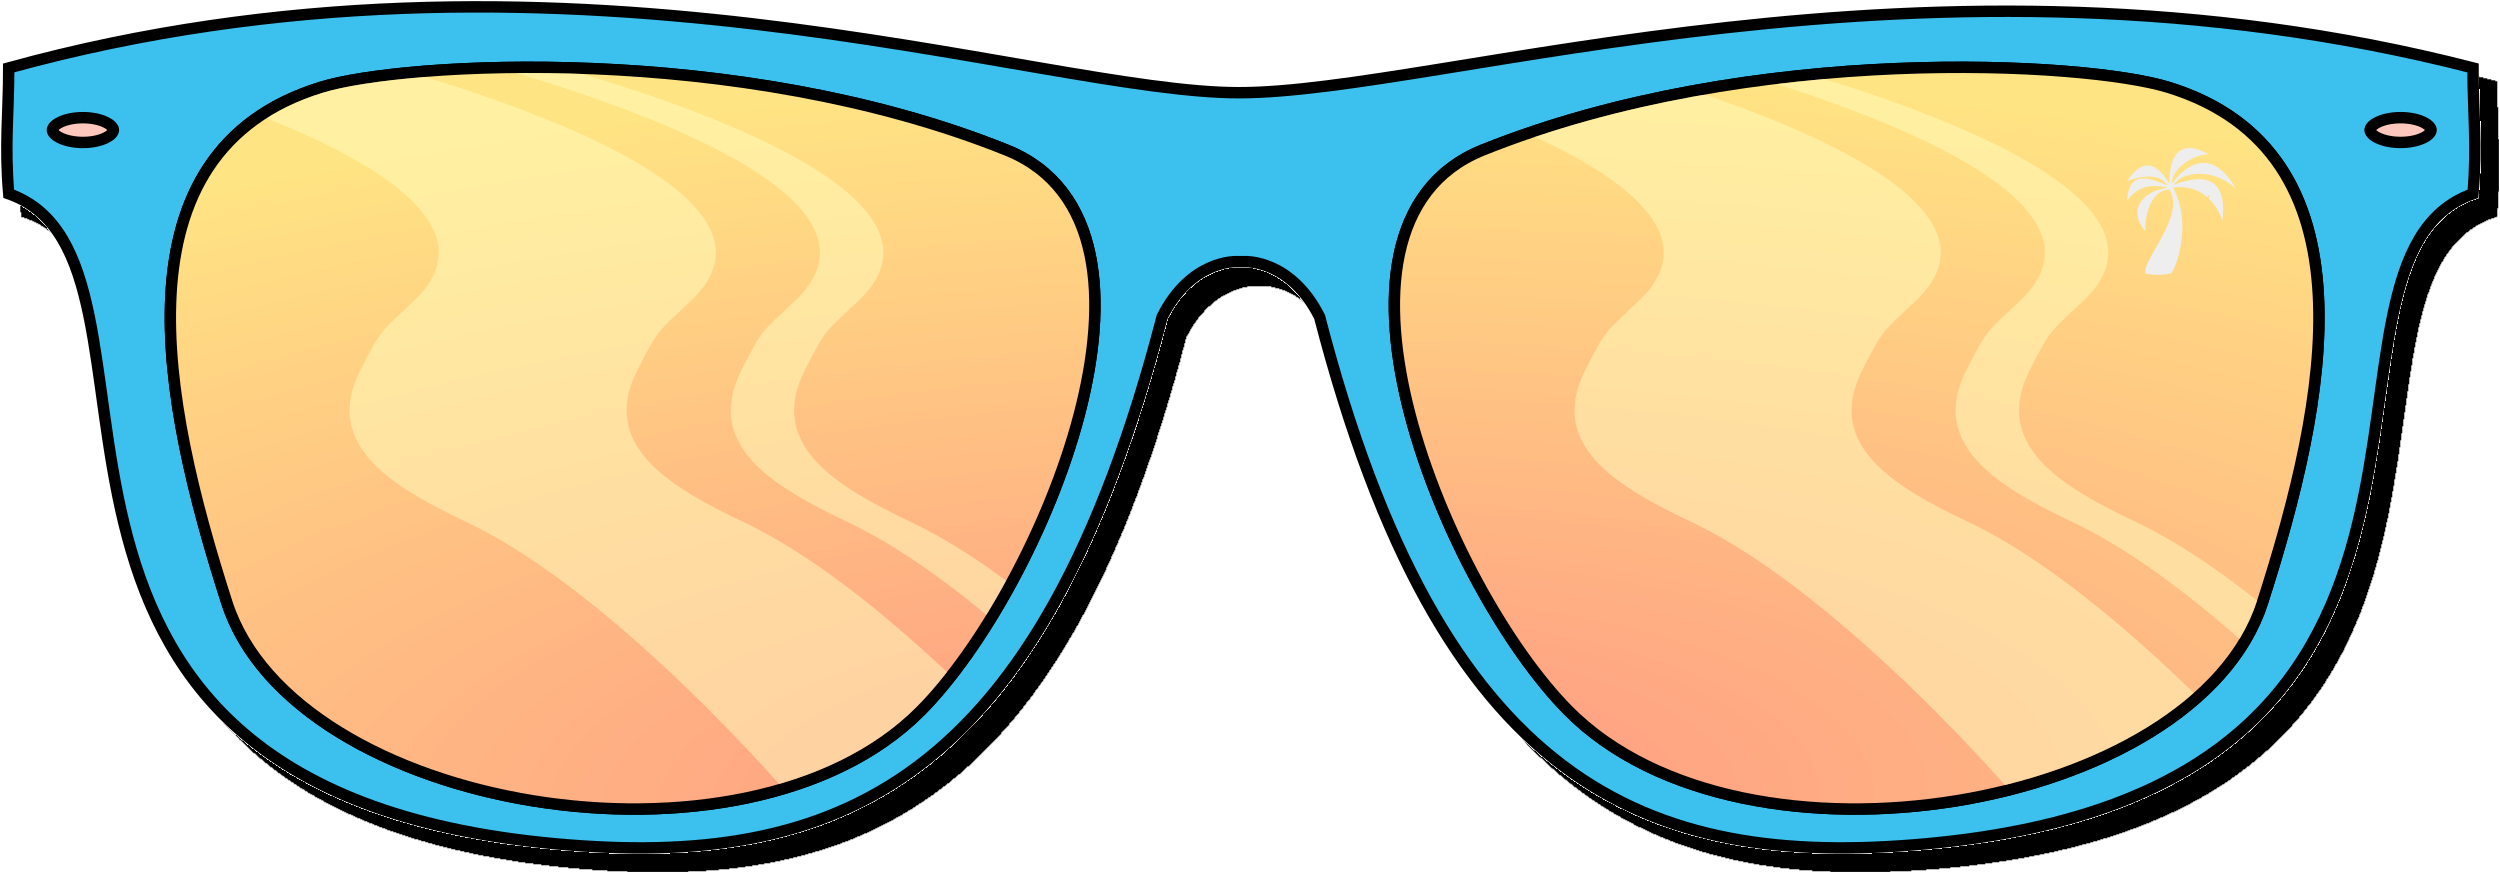
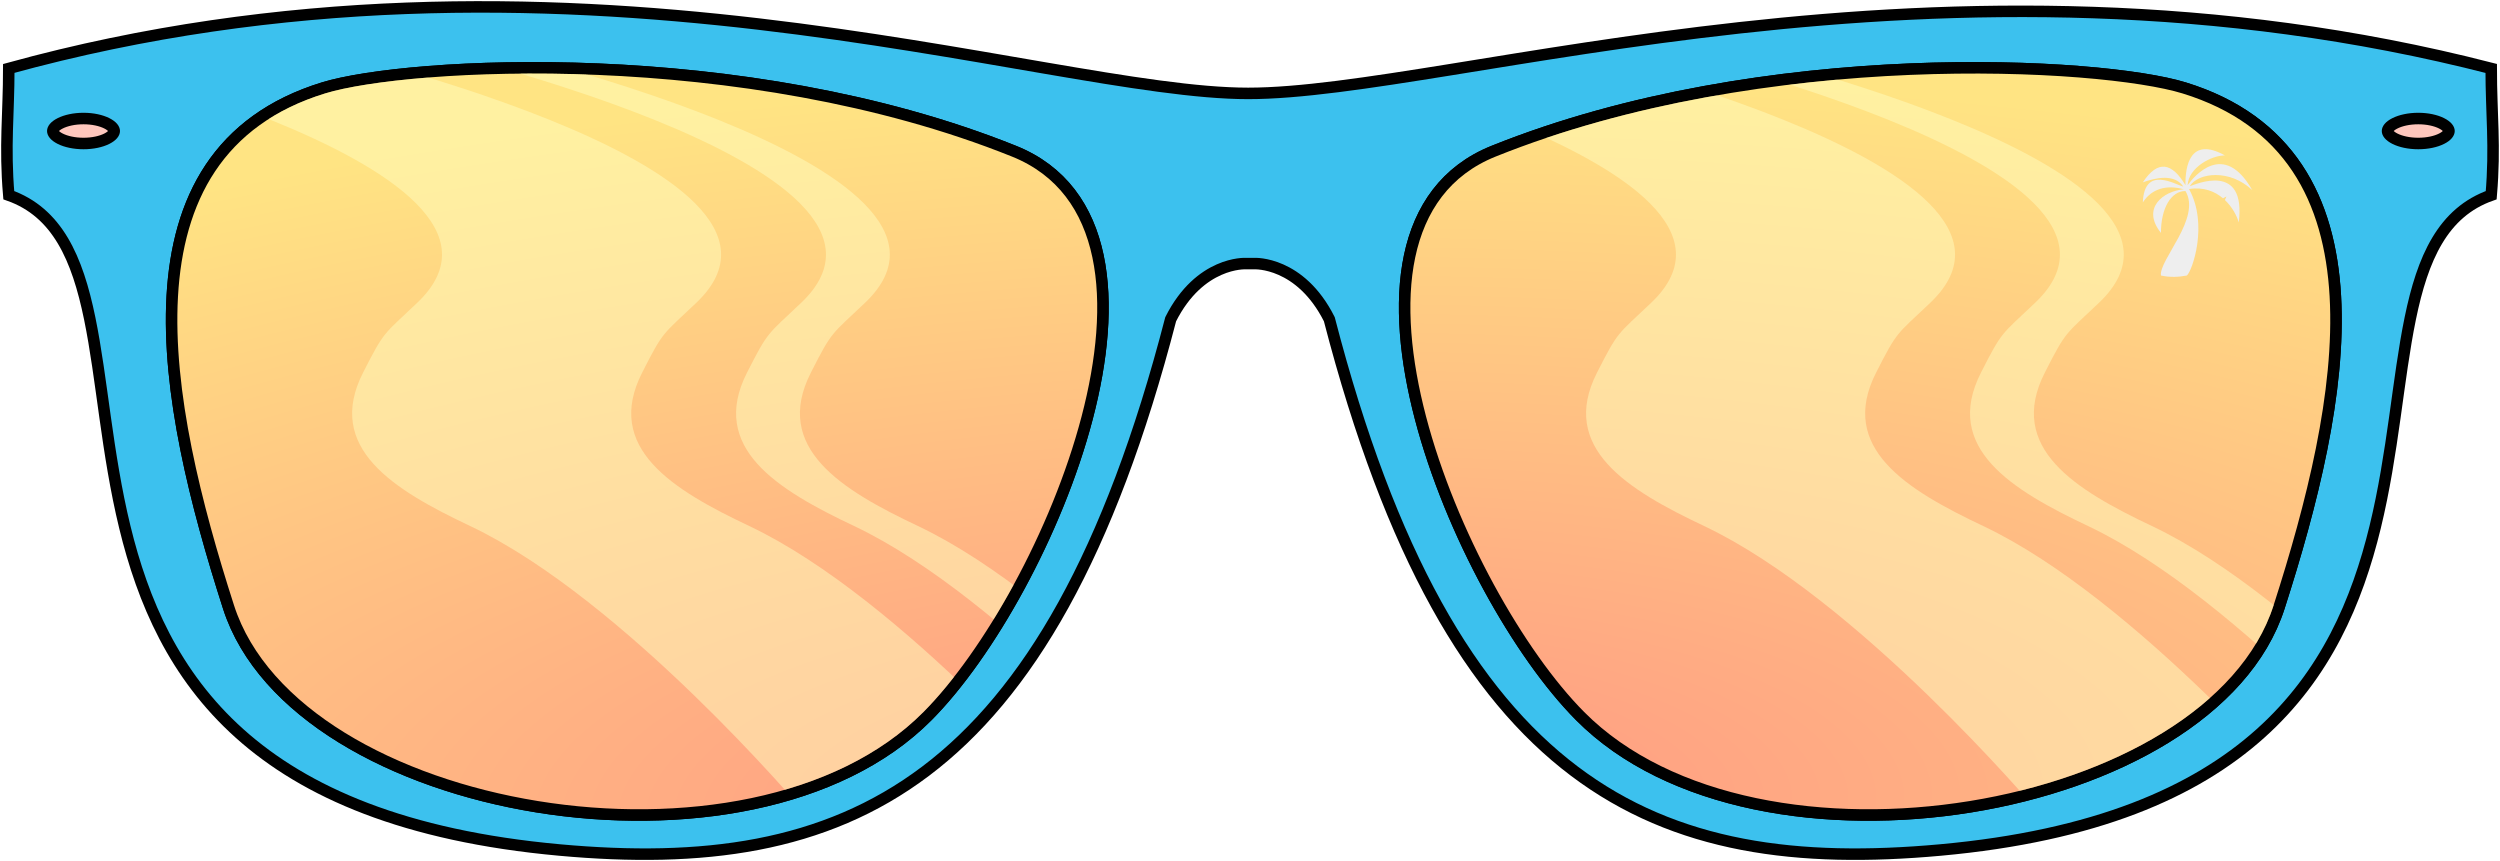
- <svg xmlns="http://www.w3.org/2000/svg" width="1094" height="382" viewBox="0 0 1094 382" fill="none">
+ <svg xmlns="http://www.w3.org/2000/svg" width="1086" height="374" viewBox="0 0 1086 374" fill="none">
  <style>
    @keyframes lens-shine {
-     from {fill: rgb(256,256,256,0);}
-     to {fill: rgb(256,256,256,.25);}
+       from {
+         fill: rgb(256,256,256,0);
+       }
+       to {
+         fill: rgb(256,256,256,.25);
+       }
    }
- 
- .shine {
- transform-box: fill-box;
- animation-duration: 2s;
- animation-name: lens-shine;
- animation-iteration-count: infinite;
- animation-direction: alternate;
- }
+     .shine {
+       transform-box: fill-box;
+       animation-duration: 2s;
+       animation-name: lens-shine;
+       animation-iteration-count: infinite;
+       animation-direction: alternate;
+     }
  </style>
-   <g id="sunglasses" filter="url(#filter0_d_311_283)">
+   <g id="sunglasses">
    <g id="Group 5">
      <path id="sunglasses_2" d="M3.816 84.792C1.98 63.365 3.816 49.532 3.816 29.724C243.106 -36.188 453.453 40.572 542.196 40.572C630.94 40.572 842.894 -31.829 1082.18 29.724C1082.18 49.532 1084.02 63.365 1082.18 84.792C997.798 114.506 1111.9 344.757 842.894 369.247C719.683 380.464 630.543 343.496 577.455 138.673C564.811 113.514 544.969 114.506 544.969 114.506H541.031C541.031 114.506 521.189 113.514 508.545 138.673C455.457 343.496 366.317 380.464 243.106 369.247C-25.897 344.757 88.201 114.506 3.816 84.792Z" fill="#3CC1EE" stroke="black" stroke-width="5" />
      <path id="lenses" d="M948.776 38.183C930.738 32.633 885.137 27.719 829.529 30.044C773.844 32.373 707.774 41.974 648.788 65.688C627.961 74.061 616.683 90.633 612.33 111.287C608.002 131.823 610.483 156.471 617.044 181.522C630.161 231.605 659.868 284.332 686.375 311.04C725.044 350.002 793.785 360.536 855.993 350.45C887.176 345.393 916.95 335.128 940.781 320.462C964.595 305.807 982.665 286.632 990.039 263.691C1004.31 219.299 1016.83 170.184 1014.48 128.617C1013.3 107.797 1008.39 88.705 997.943 73.024C987.47 57.3 971.565 45.194 948.776 38.183ZM440.519 65.688C381.533 41.974 315.463 32.373 259.777 30.044C204.17 27.719 158.569 32.633 140.531 38.183C117.742 45.194 101.837 57.3 91.364 73.024C80.921 88.705 76.003 107.797 74.825 128.617C72.473 170.184 84.999 219.299 99.268 263.691C106.642 286.632 124.712 305.807 148.526 320.462C172.357 335.128 202.131 345.393 233.314 350.45C295.522 360.536 364.263 350.002 402.932 311.04C429.439 284.332 459.146 231.605 472.263 181.522C478.824 156.471 481.305 131.823 476.977 111.287C472.624 90.633 461.346 74.061 440.519 65.688Z" fill="url(#paint0_radial_311_283)" stroke="black" stroke-width="5" />
      <path id="shine" class="shine" d="M948.776 38.183C930.738 32.633 885.137 27.719 829.529 30.044C773.844 32.373 707.774 41.974 648.788 65.688C627.961 74.061 616.683 90.633 612.33 111.287C608.002 131.823 610.483 156.471 617.044 181.522C630.161 231.605 659.868 284.332 686.375 311.04C725.044 350.002 793.785 360.536 855.993 350.45C887.176 345.393 916.95 335.128 940.781 320.462C964.595 305.807 982.665 286.632 990.039 263.691C1004.31 219.299 1016.83 170.184 1014.48 128.617C1013.3 107.797 1008.39 88.705 997.943 73.024C987.47 57.3 971.565 45.194 948.776 38.183ZM440.519 65.688C381.533 41.974 315.463 32.373 259.777 30.044C204.17 27.719 158.569 32.633 140.531 38.183C117.742 45.194 101.837 57.3 91.364 73.024C80.921 88.705 76.003 107.797 74.825 128.617C72.473 170.184 84.999 219.299 99.268 263.691C106.642 286.632 124.712 305.807 148.526 320.462C172.357 335.128 202.131 345.393 233.314 350.45C295.522 360.536 364.263 350.002 402.932 311.04C429.439 284.332 459.146 231.605 472.263 181.522C478.824 156.471 481.305 131.823 476.977 111.287C472.624 90.633 461.346 74.061 440.519 65.688Z" fill="url(#paint1_radial_311_283)" stroke="black" stroke-width="5" />
      <g id="Mask Group">
        <mask id="mask0_311_283" style="mask-type:alpha" maskUnits="userSpaceOnUse" x="77" y="31" width="936" height="321">
          <g id="sunglasses_3">
            <path d="M649.72 68.007C766.989 20.862 912.781 29.724 948.041 40.572C1037.21 68.007 1016.18 174.182 987.659 262.926C959.134 351.67 763.843 385.546 688.149 309.279C635.854 256.587 570.089 100.021 649.72 68.007Z" fill="#672686" />
            <path d="M439.587 68.007C322.318 20.862 176.525 29.724 141.266 40.572C52.095 68.007 73.123 174.182 101.648 262.926C130.173 351.67 325.464 385.546 401.157 309.279C453.453 256.587 519.218 100.021 439.587 68.007Z" fill="#672686" />
          </g>
        </mask>
        <g mask="url(#mask0_311_283)">
          <g id="Vector" opacity="0.5">
            <path d="M6.962 18.089H128.192C128.192 18.089 365.855 71.272 302.504 131.5C287.604 145.666 288.271 143.557 278.944 161.879C262.283 194.608 292.272 212.787 325.466 228.5C392.225 260.102 469.696 351.669 469.696 351.669H348.466C348.466 351.669 270.995 260.102 204.236 228.5C171.042 212.787 141.053 194.608 157.714 161.879C167.041 143.557 166.374 145.666 181.274 131.5C244.625 71.272 6.962 18.089 6.962 18.089Z" fill="#FFFDC0" />
            <path d="M542.989 18.089H664.219C664.219 18.089 901.881 71.272 838.531 131.5C823.63 145.666 824.297 143.557 814.971 161.879C798.31 194.608 828.298 212.787 861.493 228.5C928.251 260.102 1005.72 351.669 1005.72 351.669H884.493C884.493 351.669 807.021 260.102 740.263 228.5C707.068 212.787 677.08 194.608 693.741 161.879C703.067 143.557 702.4 145.666 717.301 131.5C780.651 71.272 542.989 18.089 542.989 18.089Z" fill="#FFFDC0" />
            <path d="M173.752 18.089H201.485C201.485 18.089 439.147 71.272 375.797 131.5C360.896 145.666 361.563 143.557 352.237 161.879C335.576 194.608 365.564 212.787 398.759 228.5C465.517 260.102 542.989 351.669 542.989 351.669H515.256C515.256 351.669 437.785 260.102 371.026 228.5C337.832 212.787 307.844 194.608 324.504 161.879C333.831 143.557 333.164 145.666 348.064 131.5C411.415 71.272 173.752 18.089 173.752 18.089Z" fill="#FFFDC0" />
            <path d="M709.779 18.089H737.511C737.511 18.089 975.174 71.272 911.823 131.5C896.923 145.666 897.59 143.557 888.263 161.879C871.602 194.608 901.591 212.787 934.785 228.5C1001.54 260.102 1079.02 351.669 1079.02 351.669H1051.28C1051.28 351.669 973.812 260.102 907.053 228.5C873.859 212.787 843.87 194.608 860.531 161.879C869.858 143.557 869.191 145.666 884.091 131.5C947.442 71.272 709.779 18.089 709.779 18.089Z" fill="#FFFDC0" />
          </g>
        </g>
      </g>
      <path id="Vector_2" d="M49.626 56.914C49.626 57.645 48.968 58.98 46.366 60.281C43.914 61.507 40.351 62.337 36.279 62.337C32.207 62.337 28.644 61.507 26.191 60.281C23.589 58.98 22.932 57.645 22.932 56.914C22.932 56.183 23.589 54.848 26.191 53.547C28.644 52.321 32.207 51.49 36.279 51.49C40.351 51.49 43.914 52.321 46.366 53.547C48.968 54.848 49.626 56.183 49.626 56.914ZM1063.84 56.914C1063.84 57.645 1063.18 58.98 1060.58 60.281C1058.13 61.507 1054.56 62.337 1050.49 62.337C1046.42 62.337 1042.86 61.507 1040.4 60.281C1037.8 58.98 1037.14 57.645 1037.14 56.914C1037.14 56.183 1037.8 54.848 1040.4 53.547C1042.86 52.321 1046.42 51.49 1050.49 51.49C1054.56 51.49 1058.13 52.321 1060.58 53.547C1063.18 54.848 1063.84 56.183 1063.84 56.914Z" fill="#FEC7BD" stroke="black" stroke-width="5" />
    </g>
    <path id="Vector 61" d="M949.985 119.683C946.576 120.334 942.731 120.582 938.717 119.683C937.791 112.911 956.375 94.733 949.368 82.984C943.103 82.984 938.717 90.404 938.717 101.164C930.079 90.404 939.754 82.984 948.629 82.223C941.118 80.139 934.668 81.975 930.845 87.931C931.463 71.617 945.046 80.282 948.442 81.052C944.583 75.357 936.402 77.204 930.845 79.205C937.482 69.201 943.502 70.74 949.368 80.434C949.213 72.433 951.22 59.043 966.501 67.508C960.636 67.508 950.757 72.741 950.294 80.436C953.226 76.435 966.038 60.89 978.386 82.591C968.662 73.357 954.925 74.896 951.22 80.898C953.69 80.129 975.762 70.147 972.521 96.597C971.715 93.822 969.743 89.961 966.501 86.887L967.166 85.334L965.677 86.147C962.138 83.139 957.254 81.122 950.917 82.118C959.407 97.509 952.3 117.682 949.985 119.683Z" fill="#EEEEEE" />
  </g>
  <defs>
-     <filter id="filter0_d_311_283" x="0.502" y="0.5" width="1093" height="381.048" filterUnits="userSpaceOnUse" color-interpolation-filters="sRGB">
-       <feFlood flood-opacity="0" result="BackgroundImageFix" />
-       <feColorMatrix in="SourceAlpha" type="matrix" values="0 0 0 0 0 0 0 0 0 0 0 0 0 0 0 0 0 0 127 0" result="hardAlpha" />
-       <feOffset dx="8" dy="8" />
-       <feComposite in2="hardAlpha" operator="out" />
-       <feColorMatrix type="matrix" values="0 0 0 0 0 0 0 0 0 0 0 0 0 0 0 0 0 0 1 0" />
-       <feBlend mode="normal" in2="BackgroundImageFix" result="effect1_dropShadow_311_283" />
-       <feBlend mode="normal" in="SourceGraphic" in2="effect1_dropShadow_311_283" result="shape" />
-     </filter>
    <radialGradient id="paint0_radial_311_283" cx="0" cy="0" r="1" gradientUnits="userSpaceOnUse" gradientTransform="translate(551.704 351.635) rotate(-91.2083) scale(319.389 934.635)">
      <stop stop-color="#FF9683" />
      <stop offset="1" stop-color="#FFE483" />
    </radialGradient>
    <radialGradient id="paint1_radial_311_283" cx="0" cy="0" r="1" gradientUnits="userSpaceOnUse" gradientTransform="translate(551.704 351.635) rotate(-91.2083) scale(319.389 934.635)">
      <stop stop-color="#FF9683" />
      <stop offset="1" stop-color="#FFE483" />
    </radialGradient>
  </defs>
</svg>
